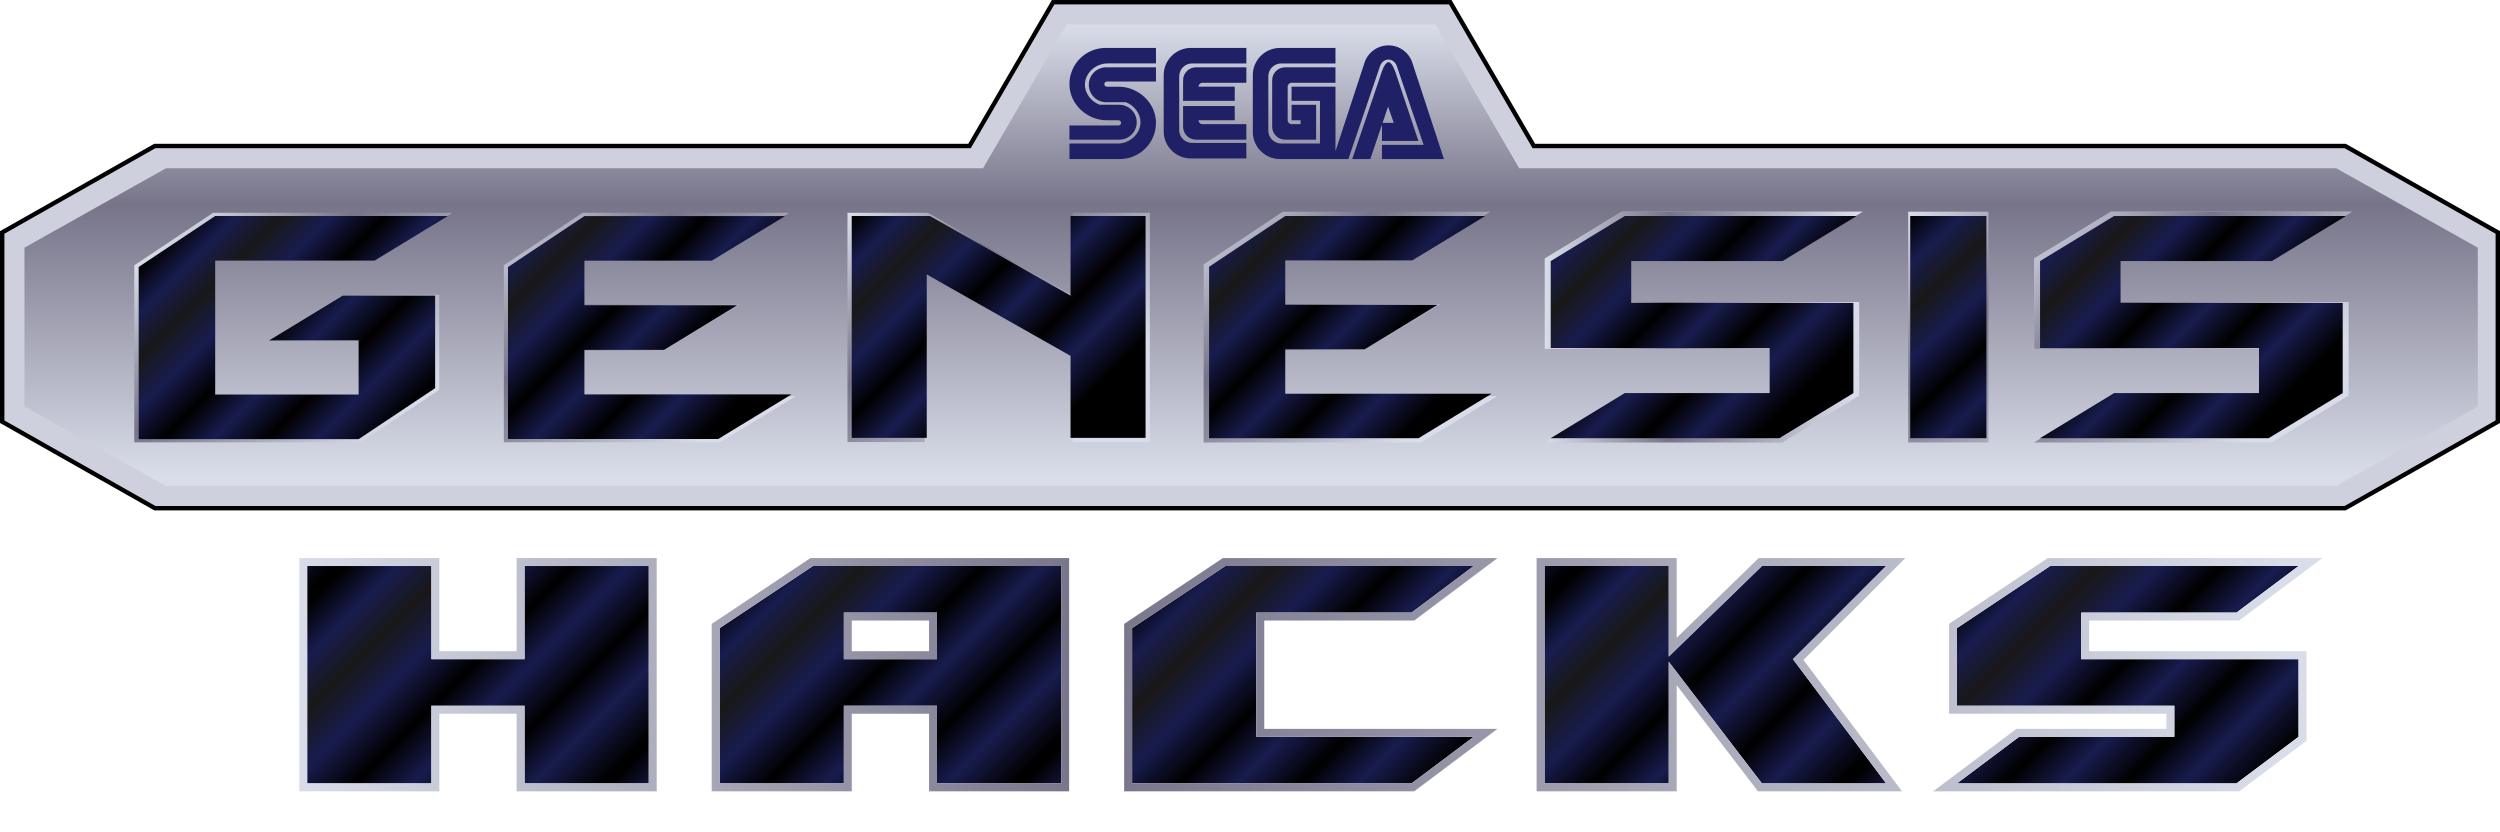
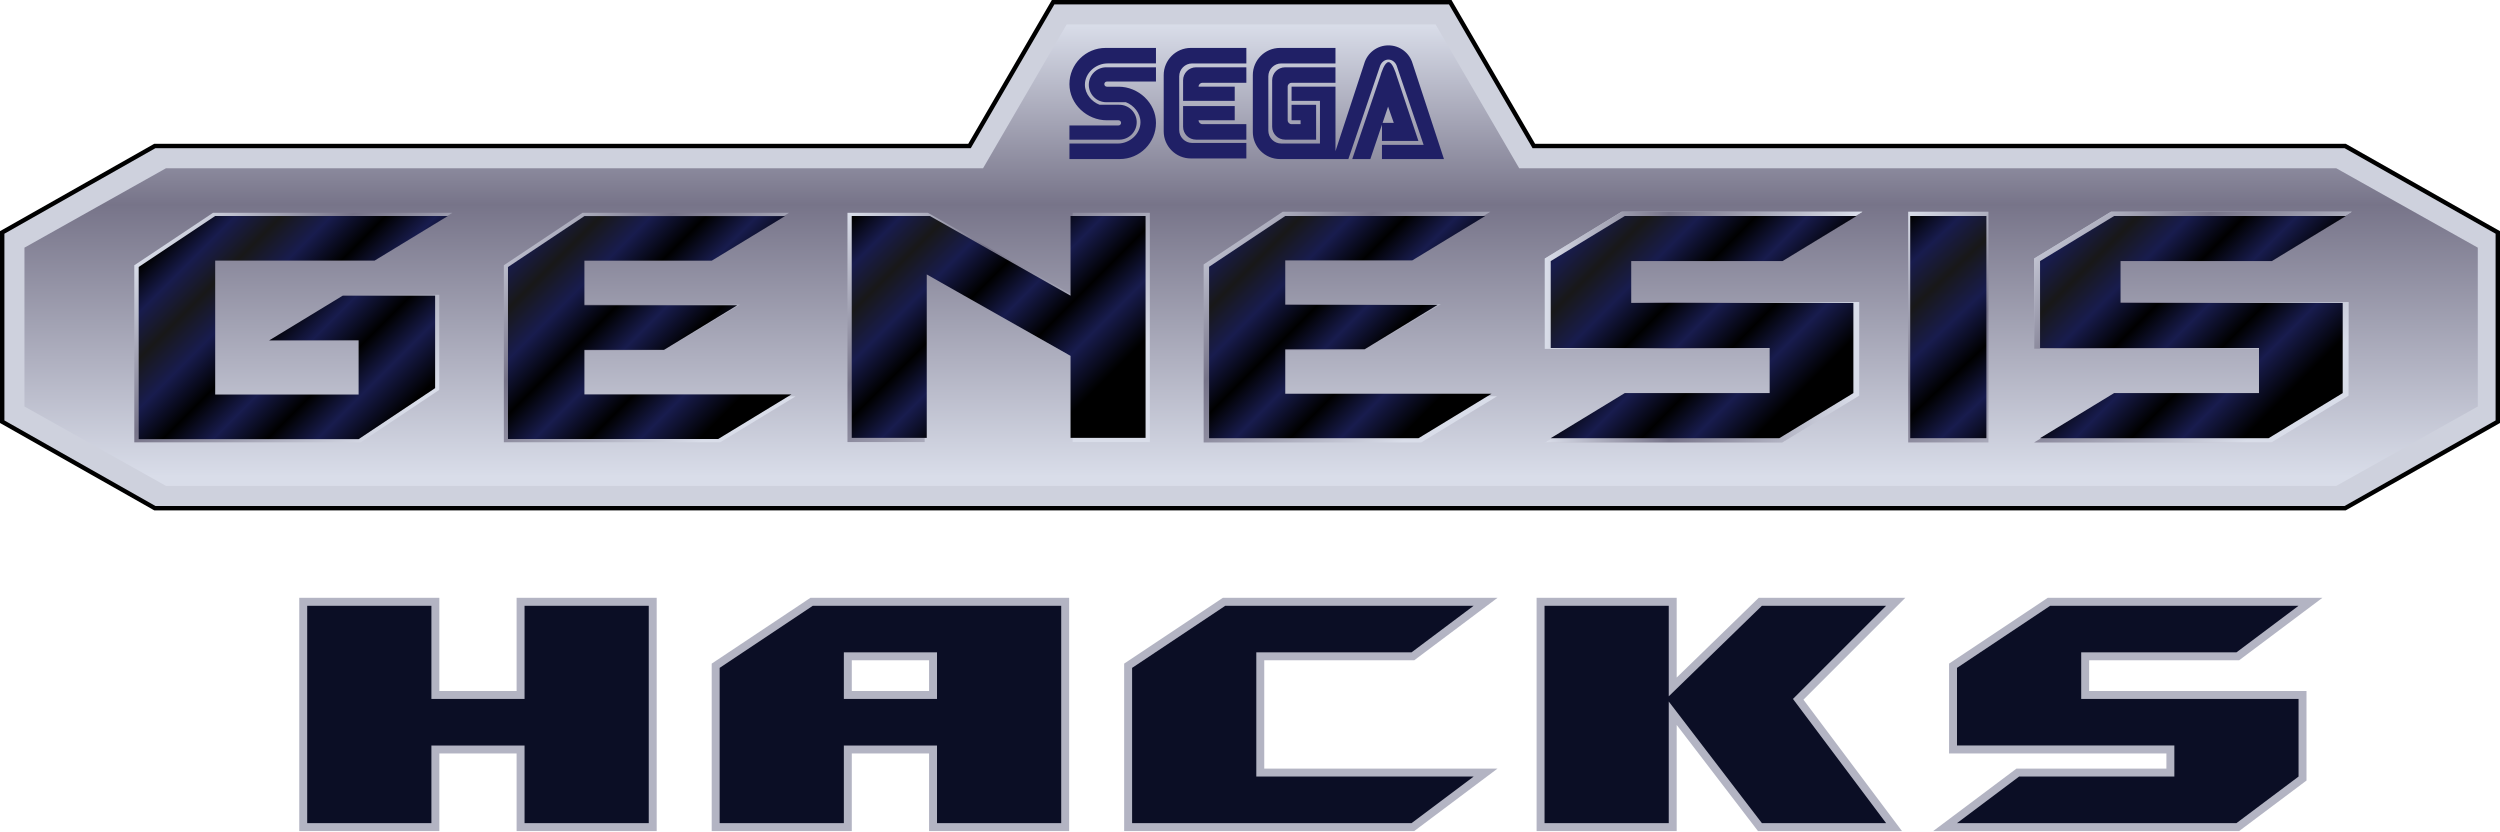
<svg xmlns="http://www.w3.org/2000/svg" xmlns:xlink="http://www.w3.org/1999/xlink" version="1.1" viewBox="0 0 629.016 209.104" id="svg712" width="629.016" height="209.104">
  <defs id="defs716">
-     <linearGradient id="linearGradient12" gradientUnits="userSpaceOnUse" x1="492.782" y1="1450.132" x2="541.799" y2="1499.149" gradientTransform="matrix(1.105615,0,0,1.105615,23.28854,-1533.374)">
-       <stop offset="0" style="stop-color:#000" id="stop1" />
-       <stop offset=".11" style="stop-color:#181c4e" id="stop2" />
-       <stop offset=".22" style="stop-color:#181818" id="stop3" />
-       <stop offset=".34" style="stop-color:#181c4e" id="stop4" />
-       <stop offset=".47" style="stop-color:#000" id="stop5" />
-       <stop offset=".59" style="stop-color:#181c4e" id="stop7" />
-       <stop offset=".72" style="stop-color:#000" id="stop9" />
-       <stop offset=".84" style="stop-color:#181c4e" id="stop11" />
-       <stop offset=".98" style="stop-color:#000" id="stop12" />
-     </linearGradient>
    <linearGradient id="swatch308">
      <stop style="stop-color:#b3b4c3;stop-opacity:1;" offset="0" id="stop309" />
    </linearGradient>
    <linearGradient id="swatch54">
      <stop style="stop-color:#0b0e25;stop-opacity:1;" offset="0" id="stop55" />
    </linearGradient>
    <clipPath clipPathUnits="userSpaceOnUse" id="clipPath5">
      <path id="path5" style="stroke-width:0.1;stroke-linecap:square;paint-order:markers fill stroke;stop-color:#000000" d="M 438.251,553.764 H 1298.121 V 755.159 H 438.251 Z" />
    </clipPath>
    <linearGradient id="a" gradientUnits="userSpaceOnUse" x1="308.144" y1="1410.964" x2="308.144" y2="1515.981" gradientTransform="matrix(1.105615,0,0,1.105615,23.28854,-1533.374)">
      <stop offset="0" style="stop-color:#d9dde9" id="stop6" />
      <stop offset=".39" style="stop-color:#777489" id="stop8" />
      <stop offset=".98" style="stop-color:#d9dde9" id="stop10" />
    </linearGradient>
    <linearGradient id="b" gradientUnits="userSpaceOnUse" x1="220.795" y1="1450.026" x2="270.307" y2="1499.537" gradientTransform="matrix(1.105615,0,0,1.105615,23.28854,-1533.374)">
      <stop offset="0" style="stop-color:#d9dde9" id="stop17" />
      <stop offset=".39" style="stop-color:#777489" id="stop19" />
      <stop offset=".98" style="stop-color:#d9dde9" id="stop21" />
    </linearGradient>
    <linearGradient id="c" gradientUnits="userSpaceOnUse" x1="221.69" y1="1450.804" x2="269.721" y2="1498.835" gradientTransform="matrix(1.105615,0,0,1.105615,23.28854,-1533.374)">
      <stop offset="0" style="stop-color:#000" id="stop26" />
      <stop offset=".11" style="stop-color:#181c4e" id="stop28" />
      <stop offset=".22" style="stop-color:#181818" id="stop30" />
      <stop offset=".34" style="stop-color:#181c4e" id="stop32" />
      <stop offset=".47" style="stop-color:#000" id="stop34" />
      <stop offset=".59" style="stop-color:#181c4e" id="stop36" />
      <stop offset=".72" style="stop-color:#000" id="stop38" />
      <stop offset=".84" style="stop-color:#181c4e" id="stop40" />
      <stop offset=".98" style="stop-color:#000" id="stop42" />
    </linearGradient>
    <linearGradient id="d" gradientUnits="userSpaceOnUse" x1="449.509" y1="1461.434" x2="499.751" y2="1514.88" gradientTransform="matrix(1.105615,0,0,1.105615,23.28854,-1533.374)">
      <stop offset="0" style="stop-color:#d9dde9" id="stop47" />
      <stop offset=".39" style="stop-color:#777489" id="stop49" />
      <stop offset=".98" style="stop-color:#d9dde9" id="stop51" />
    </linearGradient>
    <linearGradient id="e" gradientUnits="userSpaceOnUse" x1="450.21" y1="1462.18" x2="498.416" y2="1513.46" gradientTransform="matrix(1.105615,0,0,1.105615,23.28854,-1533.374)">
      <stop offset="0" style="stop-color:#000" id="stop56" />
      <stop offset=".11" style="stop-color:#181c4e" id="stop58" />
      <stop offset=".22" style="stop-color:#181818" id="stop60" />
      <stop offset=".34" style="stop-color:#181c4e" id="stop62" />
      <stop offset=".47" style="stop-color:#000" id="stop64" />
      <stop offset=".59" style="stop-color:#181c4e" id="stop66" />
      <stop offset=".72" style="stop-color:#000" id="stop68" />
      <stop offset=".84" style="stop-color:#181c4e" id="stop70" />
      <stop offset=".98" style="stop-color:#000" id="stop72" />
    </linearGradient>
    <linearGradient id="f" gradientUnits="userSpaceOnUse" x1="300.5" y1="1450.364" x2="350.308" y2="1500.173" gradientTransform="matrix(1.105615,0,0,1.105615,23.28854,-1533.374)">
      <stop offset="0" style="stop-color:#d9dde9" id="stop77" />
      <stop offset=".39" style="stop-color:#777489" id="stop79" />
      <stop offset=".98" style="stop-color:#d9dde9" id="stop81" />
    </linearGradient>
    <linearGradient id="g" gradientUnits="userSpaceOnUse" x1="301.62" y1="1451.46" x2="349.578" y2="1499.419" gradientTransform="matrix(1.105615,0,0,1.105615,23.28854,-1533.374)">
      <stop offset="0" style="stop-color:#000" id="stop86" />
      <stop offset=".11" style="stop-color:#181c4e" id="stop88" />
      <stop offset=".22" style="stop-color:#181818" id="stop90" />
      <stop offset=".34" style="stop-color:#181c4e" id="stop92" />
      <stop offset=".47" style="stop-color:#000" id="stop94" />
      <stop offset=".59" style="stop-color:#181c4e" id="stop96" />
      <stop offset=".72" style="stop-color:#000" id="stop98" />
      <stop offset=".84" style="stop-color:#181c4e" id="stop100" />
      <stop offset=".98" style="stop-color:#000" id="stop102" />
    </linearGradient>
    <linearGradient id="h" gradientUnits="userSpaceOnUse" x1="141.228" y1="1450.637" x2="190.761" y2="1500.169" gradientTransform="matrix(1.105615,0,0,1.105615,23.28854,-1533.374)">
      <stop offset="0" style="stop-color:#d9dde9" id="stop107" />
      <stop offset=".39" style="stop-color:#777489" id="stop109" />
      <stop offset=".98" style="stop-color:#d9dde9" id="stop111" />
    </linearGradient>
    <linearGradient id="i" gradientUnits="userSpaceOnUse" x1="142.081" y1="1451.468" x2="190.206" y2="1499.594" gradientTransform="matrix(1.105615,0,0,1.105615,23.28854,-1533.374)">
      <stop offset="0" style="stop-color:#000" id="stop116" />
      <stop offset=".11" style="stop-color:#181c4e" id="stop118" />
      <stop offset=".22" style="stop-color:#181818" id="stop120" />
      <stop offset=".34" style="stop-color:#181c4e" id="stop122" />
      <stop offset=".47" style="stop-color:#000" id="stop124" />
      <stop offset=".59" style="stop-color:#181c4e" id="stop126" />
      <stop offset=".72" style="stop-color:#000" id="stop128" />
      <stop offset=".84" style="stop-color:#181c4e" id="stop130" />
      <stop offset=".98" style="stop-color:#000" id="stop132" />
    </linearGradient>
    <linearGradient id="j" gradientUnits="userSpaceOnUse" x1="64.992" y1="1454.767" x2="113.868" y2="1503.642" gradientTransform="matrix(1.105615,0,0,1.105615,23.28854,-1533.374)">
      <stop offset="0" style="stop-color:#d9dde9" id="stop137" />
      <stop offset=".39" style="stop-color:#777489" id="stop139" />
      <stop offset=".98" style="stop-color:#d9dde9" id="stop141" />
    </linearGradient>
    <linearGradient id="k" gradientUnits="userSpaceOnUse" x1="65.687" y1="1455.464" x2="113.198" y2="1502.976" gradientTransform="matrix(1.105615,0,0,1.105615,23.28854,-1533.374)">
      <stop offset="0" style="stop-color:#000" id="stop146" />
      <stop offset=".11" style="stop-color:#181c4e" id="stop148" />
      <stop offset=".22" style="stop-color:#181818" id="stop150" />
      <stop offset=".34" style="stop-color:#181c4e" id="stop152" />
      <stop offset=".47" style="stop-color:#000" id="stop154" />
      <stop offset=".59" style="stop-color:#181c4e" id="stop156" />
      <stop offset=".72" style="stop-color:#000" id="stop158" />
      <stop offset=".84" style="stop-color:#181c4e" id="stop160" />
      <stop offset=".98" style="stop-color:#000" id="stop162" />
    </linearGradient>
    <linearGradient id="l" gradientUnits="userSpaceOnUse" x1="350.523" y1="-651.4" x2="422.816" y2="-651.4" gradientTransform="matrix(1.105615,0,0,-1.105615,50.33188,-617.4457)">
      <stop offset="0" style="stop-color:#d9dde9" id="stop169" />
      <stop offset=".39" style="stop-color:#777489" id="stop171" />
      <stop offset=".98" style="stop-color:#d9dde9" id="stop173" />
    </linearGradient>
    <linearGradient id="m" gradientUnits="userSpaceOnUse" x1="381.426" y1="1450.132" x2="430.443" y2="1499.149" gradientTransform="matrix(1.105615,0,0,1.105615,23.28854,-1533.374)">
      <stop offset="0" style="stop-color:#000" id="stop178" />
      <stop offset=".11" style="stop-color:#181c4e" id="stop180" />
      <stop offset=".22" style="stop-color:#181818" id="stop182" />
      <stop offset=".34" style="stop-color:#181c4e" id="stop184" />
      <stop offset=".47" style="stop-color:#000" id="stop186" />
      <stop offset=".59" style="stop-color:#181c4e" id="stop188" />
      <stop offset=".72" style="stop-color:#000" id="stop190" />
      <stop offset=".84" style="stop-color:#181c4e" id="stop192" />
      <stop offset=".98" style="stop-color:#000" id="stop194" />
    </linearGradient>
    <linearGradient id="n" gradientUnits="userSpaceOnUse" x1="491.636" y1="1448.985" x2="542.546" y2="1499.895" gradientTransform="matrix(1.105615,0,0,1.105615,23.28854,-1533.374)">
      <stop offset="0" style="stop-color:#d9dde9" id="stop201" />
      <stop offset=".39" style="stop-color:#777489" id="stop203" />
      <stop offset=".98" style="stop-color:#d9dde9" id="stop205" />
    </linearGradient>
    <linearGradient id="o" gradientUnits="userSpaceOnUse" x1="492.782" y1="1450.132" x2="541.799" y2="1499.149" gradientTransform="matrix(1.105615,0,0,1.105615,23.28854,-1533.374)">
      <stop offset="0" style="stop-color:#000" id="stop210" />
      <stop offset=".11" style="stop-color:#181c4e" id="stop212" />
      <stop offset=".22" style="stop-color:#181818" id="stop214" />
      <stop offset=".34" style="stop-color:#181c4e" id="stop216" />
      <stop offset=".47" style="stop-color:#000" id="stop218" />
      <stop offset=".59" style="stop-color:#181c4e" id="stop220" />
      <stop offset=".72" style="stop-color:#000" id="stop222" />
      <stop offset=".84" style="stop-color:#181c4e" id="stop224" />
      <stop offset=".98" style="stop-color:#000" id="stop226" />
    </linearGradient>
-     <linearGradient xlink:href="#g" id="linearGradient22" x1="89.879" y1="149.376" x2="150.646" y2="210.143" gradientUnits="userSpaceOnUse" gradientTransform="translate(0,-10)" spreadMethod="repeat" />
-     <linearGradient xlink:href="#e" id="linearGradient24" x1="193.654" y1="149.376" x2="254.421" y2="210.143" gradientUnits="userSpaceOnUse" gradientTransform="translate(0,-10)" spreadMethod="repeat" />
-     <linearGradient xlink:href="#e" id="linearGradient27" x1="297.429" y1="149.376" x2="358.196" y2="210.143" gradientUnits="userSpaceOnUse" gradientTransform="translate(0,-10)" spreadMethod="repeat" />
-     <linearGradient xlink:href="#i" id="linearGradient31" x1="401.204" y1="149.376" x2="461.971" y2="210.143" gradientUnits="userSpaceOnUse" gradientTransform="translate(0,-10)" spreadMethod="repeat" />
-     <linearGradient xlink:href="#linearGradient12" id="linearGradient35" x1="504.979" y1="149.376" x2="565.746" y2="210.143" gradientUnits="userSpaceOnUse" gradientTransform="translate(0,-10)" spreadMethod="repeat" />
-     <linearGradient xlink:href="#a" id="linearGradient39" x1="75.293" y1="179.76" x2="584.332" y2="179.76" gradientUnits="userSpaceOnUse" gradientTransform="translate(0,-10)" />
+     <linearGradient xlink:href="#swatch54" id="linearGradient297" gradientUnits="userSpaceOnUse" gradientTransform="matrix(0.9762319,0,0,0.9762319,-40.72276,-44.10287)" x1="59.492" y1="222.204" x2="694.508" y2="222.204" />
+     <linearGradient xlink:href="#swatch308" id="linearGradient309" x1="125.981" y1="200.216" x2="629.019" y2="200.216" gradientUnits="userSpaceOnUse" gradientTransform="translate(-49.18757,-20.45637)" />
  </defs>
-   <path style="-inkscape-font-specification:NiseGenesis;display:inline;fill:url(#linearGradient35);paint-order:stroke markers fill" d="m 492.394,177.572 v -19.531 l 23.438,-15.625 h 62.5 l -15.625,11.719 h -39.063 v 11.719 h 54.688 v 19.531 l -15.625,11.719 h -70.313 l 15.625,-11.719 h 39.063 v -7.812 z" id="path19" />
-   <path style="-inkscape-font-specification:NiseGenesis;display:inline;fill:url(#linearGradient31);paint-order:stroke markers fill" d="m 388.619,142.416 h 31.25 v 22.786 l 23.438,-22.786 h 31.25 l -23.438,23.438 23.438,31.25 h -31.25 l -23.438,-30.599 v 30.599 h -31.25 z" id="path18" />
-   <path style="-inkscape-font-specification:NiseGenesis;display:inline;fill:url(#linearGradient27);paint-order:stroke markers fill" d="m 284.844,197.104 v -39.063 l 23.438,-15.625 h 62.5 l -15.625,11.719 h -39.063 v 31.25 h 54.688 l -15.625,11.719 z" id="path17" />
-   <path id="path14" style="-inkscape-font-specification:NiseGenesis;display:inline;fill:url(#linearGradient24);paint-order:stroke markers fill" d="m 204.506,142.416 -23.438,15.625 v 39.062 h 31.25 v -19.531 h 23.438 v 19.531 h 31.25 v -54.688 z m 7.812,11.719 h 23.438 v 11.719 h -23.438 z" />
-   <path style="-inkscape-font-specification:NiseGenesis;display:inline;fill:url(#linearGradient22);paint-order:stroke markers fill" d="m 77.293,197.104 v -54.688 h 31.25 v 23.438 h 23.438 v -23.438 h 31.25 v 54.688 h -31.25 v -19.531 h -23.438 v 19.531 z" id="path4" />
-   <path id="path3" style="-inkscape-font-specification:NiseGenesis;display:inline;fill:url(#linearGradient39);paint-order:stroke markers fill" d="m 75.293,140.416 v 58.688 h 35.25 v -19.531 h 19.438 v 19.531 h 35.25 v -58.688 h -35.25 v 23.438 h -19.438 v -23.438 z m 128.607,0 -24.832,16.555 v 42.133 h 35.25 v -19.531 h 19.438 v 19.531 h 35.25 v -58.688 z m 103.775,0 -24.832,16.555 v 42.133 h 72.979 l 20.959,-15.719 h -58.688 v -27.25 h 37.729 l 20.959,-15.719 z m 78.943,0 v 58.688 h 35.25 V 172.404 l 20.449,26.699 h 36.238 l -24.797,-33.062 25.625,-25.625 h -36.891 l -20.625,20.051 v -20.051 z m 128.607,0 -24.832,16.555 v 22.602 h 54.688 v 3.812 h -37.73 l -20.957,15.719 h 76.979 l 16.959,-12.719 v -22.531 h -54.688 v -7.719 h 37.729 l 20.959,-15.719 z m -437.934,2 h 31.25 v 23.438 h 23.438 v -23.438 h 31.25 v 54.688 h -31.25 v -19.531 h -23.438 v 19.531 H 77.293 Z m 127.213,0 h 62.5 v 54.688 h -31.25 v -19.531 h -23.438 v 19.531 h -31.25 v -39.062 z m 103.775,0 h 62.5 l -15.625,11.719 h -39.062 v 31.25 h 54.688 l -15.625,11.719 h -70.312 v -39.062 z m 80.338,0 h 31.25 v 22.787 l 23.438,-22.787 h 31.25 l -23.438,23.438 23.438,31.25 h -31.25 l -23.438,-30.6 v 30.6 h -31.25 z m 127.213,0 h 62.5 l -15.625,11.719 h -39.062 v 11.719 h 54.688 v 19.531 l -15.625,11.719 h -70.312 l 15.625,-11.719 h 39.062 v -7.812 h -54.688 v -19.531 z m -303.514,11.719 v 11.719 h 23.438 v -11.719 z m 2,2 h 19.438 v 7.719 h -19.438 z" />
+   <path style="font-size:66.667px;line-height:0;font-family:NiseGenesis;-inkscape-font-specification:NiseGenesis;text-align:center;letter-spacing:13.931px;word-spacing:13.931px;text-anchor:middle;fill:url(#linearGradient297);stroke:url(#linearGradient309);stroke-width:4;stroke-dasharray:none;stroke-opacity:1;paint-order:stroke markers fill" d="m 77.293,207.104 v -54.688 h 31.25 v 23.438 h 23.438 v -23.438 h 31.25 v 54.688 h -31.25 v -19.531 h -23.438 v 19.531 z m 103.775,0 v -39.063 l 23.438,-15.625 h 62.5 v 54.688 h -31.25 v -19.531 h -23.438 v 19.531 z m 31.25,-42.969 v 11.719 h 23.438 v -11.719 z m 72.525,42.969 v -39.063 l 23.438,-15.625 h 62.5 l -15.625,11.719 h -39.063 v 31.25 h 54.688 l -15.625,11.719 z m 103.775,-54.688 h 31.25 v 22.786 l 23.438,-22.786 h 31.25 l -23.438,23.438 23.438,31.25 h -31.25 l -23.438,-30.599 v 30.599 h -31.25 z m 103.775,35.156 v -19.531 l 23.438,-15.625 h 62.5 l -15.625,11.719 h -39.063 v 11.719 h 54.688 v 19.531 l -15.625,11.719 h -70.313 l 15.625,-11.719 h 39.063 v -7.812 z" id="text297" aria-label="HACKS" />
  <g id="g297" transform="translate(-49.18757,-20.45637)">
    <path d="m 639.648,56.779 -0.253,-0.146 H 435.426 l -21.031,-36.177 H 313.843 L 292.806,56.633 H 88.001 L 49.188,78.617 v 48.265 l 38.564,21.846 0.252,0.14 H 639.392 l 38.531,-21.826 0.281,-0.16 V 78.619 Z" id="path2-3" style="stroke-width:1.106" />
    <path fill="#ced1dd" d="m 50.293,79.262 v 46.976 l 38,21.524 H 639.098 l 37.999,-21.524 V 79.264 L 639.098,57.738 H 434.788 L 413.756,21.562 H 314.477 L 293.443,57.738 H 88.293 Z" id="path4-6" style="stroke-width:1.106" />
    <path fill="url(#a)" d="M 431.425,62.786 410.393,26.608 H 317.566 L 296.531,62.787 H 90.954 l -35.614,19.982 v 39.966 l 35.614,19.981 H 637.001 l 35.613,-19.981 V 82.769 L 637.001,62.788 Z" id="path13" style="fill:url(#a);stroke-width:1.106" />
    <path fill="#202066" d="M 392.437,36.454 384.553,60.474 h 3.893 l 7.901,-23.195 c 0.287,-1.06 1.153,-1.834 2.17,-1.834 1.029,0 1.894,0.774 2.182,1.834 l 6.679,19.62 h -10.48 v 3.573 h 15.595 l -7.885,-24.021 a 6.333,6.333 0 0 0 -12.171,0.001 z m 4.619,14.917 1.38,-4.097 1.438,4.097 z m -0.572,-11.762 -7.062,20.865 h 4.552 l 2.922,-8.648 v 4.087 h 9.171 l -5.446,-16.304 c -0.276,-0.908 -1.101,-3.518 -2.071,-3.518 -0.974,0 -1.799,2.609 -2.066,3.518 z m -24.931,-3.19 h 13.648 V 32.516 H 371.228 c -3.768,0 -6.824,3.064 -6.824,6.833 v 14.302 a 6.824,6.824 0 0 0 6.824,6.824 h 13.974 V 42.266 h -11.047 v 3.576 h 7.143 V 56.568 h -9.744 a 3.243,3.243 0 0 1 -3.246,-3.248 V 39.665 a 3.243,3.243 0 0 1 3.246,-3.246 z m 2.599,10.399 v 3.904 h 2.272 v 0.975 h -2.272 a 0.977,0.977 0 0 1 -0.976,-0.975 v -8.456 c 0,-0.537 0.438,-0.976 0.976,-0.976 h 11.047 v -3.896 h -12.671 a 3.253,3.253 0 0 0 -3.256,3.248 v 11.703 a 3.253,3.253 0 0 0 3.256,3.248 h 7.8 V 46.818 Z M 349.132,36.419 h 13.648 v -3.903 h -13.976 c -3.768,0 -6.822,3.064 -6.822,6.833 v 14.143 c 0,3.768 3.054,6.832 6.822,6.832 h 13.976 v -3.904 h -13.648 a 3.248,3.248 0 0 1 -3.248,-3.248 V 39.668 a 3.251,3.251 0 0 1 3.248,-3.248 z m 10.719,9.423 v -3.576 h -9.096 c 0,-0.537 0.437,-0.976 0.976,-0.976 h 11.047 v -3.896 h -12.671 a 3.248,3.248 0 0 0 -3.246,3.248 v 5.2 z m 0,1.304 v 3.576 h -9.096 c 0,0.536 0.437,0.975 0.976,0.975 h 11.047 v 3.894 h -12.671 a 3.246,3.246 0 0 1 -3.246,-3.248 v -5.2 z m -33.393,4.872 h -8.195 v 3.574 h 12.669 a 4.389,4.389 0 0 0 -0.16,-8.776 h -4.93 c -1.993,-0.758 -3.686,-2.735 -3.686,-5.04 0,-2.962 2.728,-5.36 5.688,-5.36 h 12.192 v -3.901 h -12.68 c -5.021,0 -9.094,4.08 -9.094,9.103 0,5.031 4.399,9.104 9.421,9.104 v -0.042 l 0.025,0.042 h 2.902 a 0.648,0.648 0 0 1 0,1.296 h -4.153 z m 5.375,-11.048 h 8.204 v -3.576 h -12.679 a 4.387,4.387 0 0 0 -4.221,4.385 4.389,4.389 0 0 0 4.393,4.393 h 4.93 c 1.993,0.765 3.677,2.734 3.677,5.039 0,2.963 -2.725,5.361 -5.689,5.361 h -12.182 v 3.903 h 12.669 a 9.103,9.103 0 0 0 9.104,-9.101 c 0,-5.023 -4.399,-9.104 -9.423,-9.104 V 42.321 l -0.032,-0.05 h -2.896 a 0.648,0.648 0 0 1 0,-1.296 z" id="path15" style="stroke-width:1.106" />
    <path fill="url(#b)" d="m 338.493,74.005 v 57.683 H 319.069 V 110.379 L 281.841,89.194 v 42.494 H 262.416 V 74.005 h 20.234 l 36.419,20.719 V 74.005 Z" id="path24-7" style="fill:url(#b);stroke-width:1.106" />
    <path fill="url(#c)" d="m 337.419,74.804 v 55.826 H 318.544 V 110.006 L 282.365,89.502 v 41.128 H 263.489 V 74.804 h 19.662 l 35.393,20.049 V 74.804 Z" id="path45" style="fill:url(#c);stroke-width:1.106" />
    <path fill="url(#d)" d="M 529.302,73.724 H 549.493 V 131.779 H 529.302 Z" id="path54-5" style="fill:url(#d);stroke-width:1.106" />
    <path fill="url(#e)" d="m 529.816,74.804 h 19.163 v 55.899 h -19.163 z" id="path75" style="fill:url(#e);stroke-width:1.106" />
    <path fill="url(#f)" d="M 405.108,85.334 H 371.935 v 11.611 h 39.807 l -19.074,11.611 H 371.935 v 11.611 h 53.905 L 406.767,131.779 H 352.032 V 86.994 l 19.903,-13.271 h 52.247 z" id="path84-3" style="fill:url(#f);stroke-width:1.106" />
    <path fill="url(#g)" d="m 404.508,85.982 h -31.941 v 11.18 h 38.329 l -18.366,11.18 h -19.963 v 11.178 h 51.903 l -18.363,11.182 H 353.401 V 87.58 l 19.166,-12.776 h 50.308 z" id="path105" style="fill:url(#g);stroke-width:1.106" />
    <path fill="url(#h)" d="m 228.738,85.553 h -32.987 v 11.542 h 39.584 l -18.968,11.548 h -20.616 v 11.545 h 53.605 l -18.969,11.546 H 175.957 V 87.2 l 19.794,-13.196 h 51.955 z" id="path114-5" style="fill:url(#h);stroke-width:1.106" />
    <path fill="url(#i)" d="m 228.279,86.04 h -32.05 v 11.221 h 38.461 l -18.431,11.219 h -20.03 v 11.216 h 52.083 l -18.428,11.216 H 176.998 V 87.642 l 19.232,-12.819 h 50.48 z" id="path135" style="fill:url(#i);stroke-width:1.106" />
    <path fill="url(#j)" d="M 82.977,87.205 102.777,74.005 h 60.225 l -18.976,11.553 h -41.249 v 34.647 h 37.124 v -14.025 h -23.1 l 18.975,-11.548 h 23.927 v 23.923 l -19.802,13.201 H 82.977 Z" id="path144-6" style="fill:url(#j);stroke-width:1.106" />
    <path fill="url(#k)" d="M 84.084,87.634 103.331,74.804 h 58.543 l -18.446,11.228 h -40.097 v 33.683 h 36.087 v -13.634 h -22.454 l 18.445,-11.226 h 23.258 v 23.257 l -19.249,12.831 H 84.084 Z" id="path165" style="fill:url(#k);stroke-width:1.106" />
    <path fill="#c2c4d2" d="m 516.961,119.999 -19.35,11.779 h -59.735 l 19.35,-11.779 h 37.861 v -11.777 H 437.875 V 85.505 l 19.35,-11.781 h 60.578 L 498.453,85.505 H 458.908 V 96.44 H 516.961 Z" id="path167" style="stroke-width:1.106" />
    <path fill="url(#l)" d="m 495.086,119.999 v -11.777 H 437.875 V 85.505 l 19.35,-11.781 h 60.578 L 498.453,85.505 H 458.908 V 96.44 H 516.961 v 23.56 l -19.35,11.779 h -59.735 l 19.35,-11.779 z" id="path176-2" style="fill:url(#l);stroke-width:1.106" />
    <path fill="url(#m)" d="M 494.445,119.358 V 108.019 H 439.361 V 86.144 l 18.631,-11.34 h 58.326 l -18.631,11.34 h -38.075 v 10.531 h 55.897 v 22.683 l -18.632,11.344 h -57.515 l 18.631,-11.344 z" id="path197" style="fill:url(#m);stroke-width:1.106" />
    <path fill="#c2c4d2" d="M 640.08,119.999 620.73,131.779 H 560.992 l 19.352,-11.779 h 37.862 v -11.777 H 560.992 V 85.505 l 19.352,-11.781 h 60.577 l -19.35,11.781 h -39.543 v 10.935 h 58.054 z" id="path199" style="stroke-width:1.106" />
    <path fill="url(#n)" d="m 618.205,119.999 v -11.777 H 560.992 V 85.505 l 19.352,-11.781 h 60.577 l -19.35,11.781 h -39.543 v 10.935 h 58.054 v 23.56 L 620.73,131.779 H 560.992 l 19.352,-11.779 z" id="path208-9" style="fill:url(#n);stroke-width:1.106" />
    <path fill="url(#o)" d="M 617.564,119.358 V 108.019 H 562.477 V 86.144 l 18.634,-11.34 h 58.326 L 620.803,86.144 H 582.731 v 10.531 h 55.895 v 22.683 l -18.633,11.344 h -57.516 l 18.634,-11.344 z" id="path229" style="fill:url(#o);stroke-width:1.106" />
  </g>
</svg>
